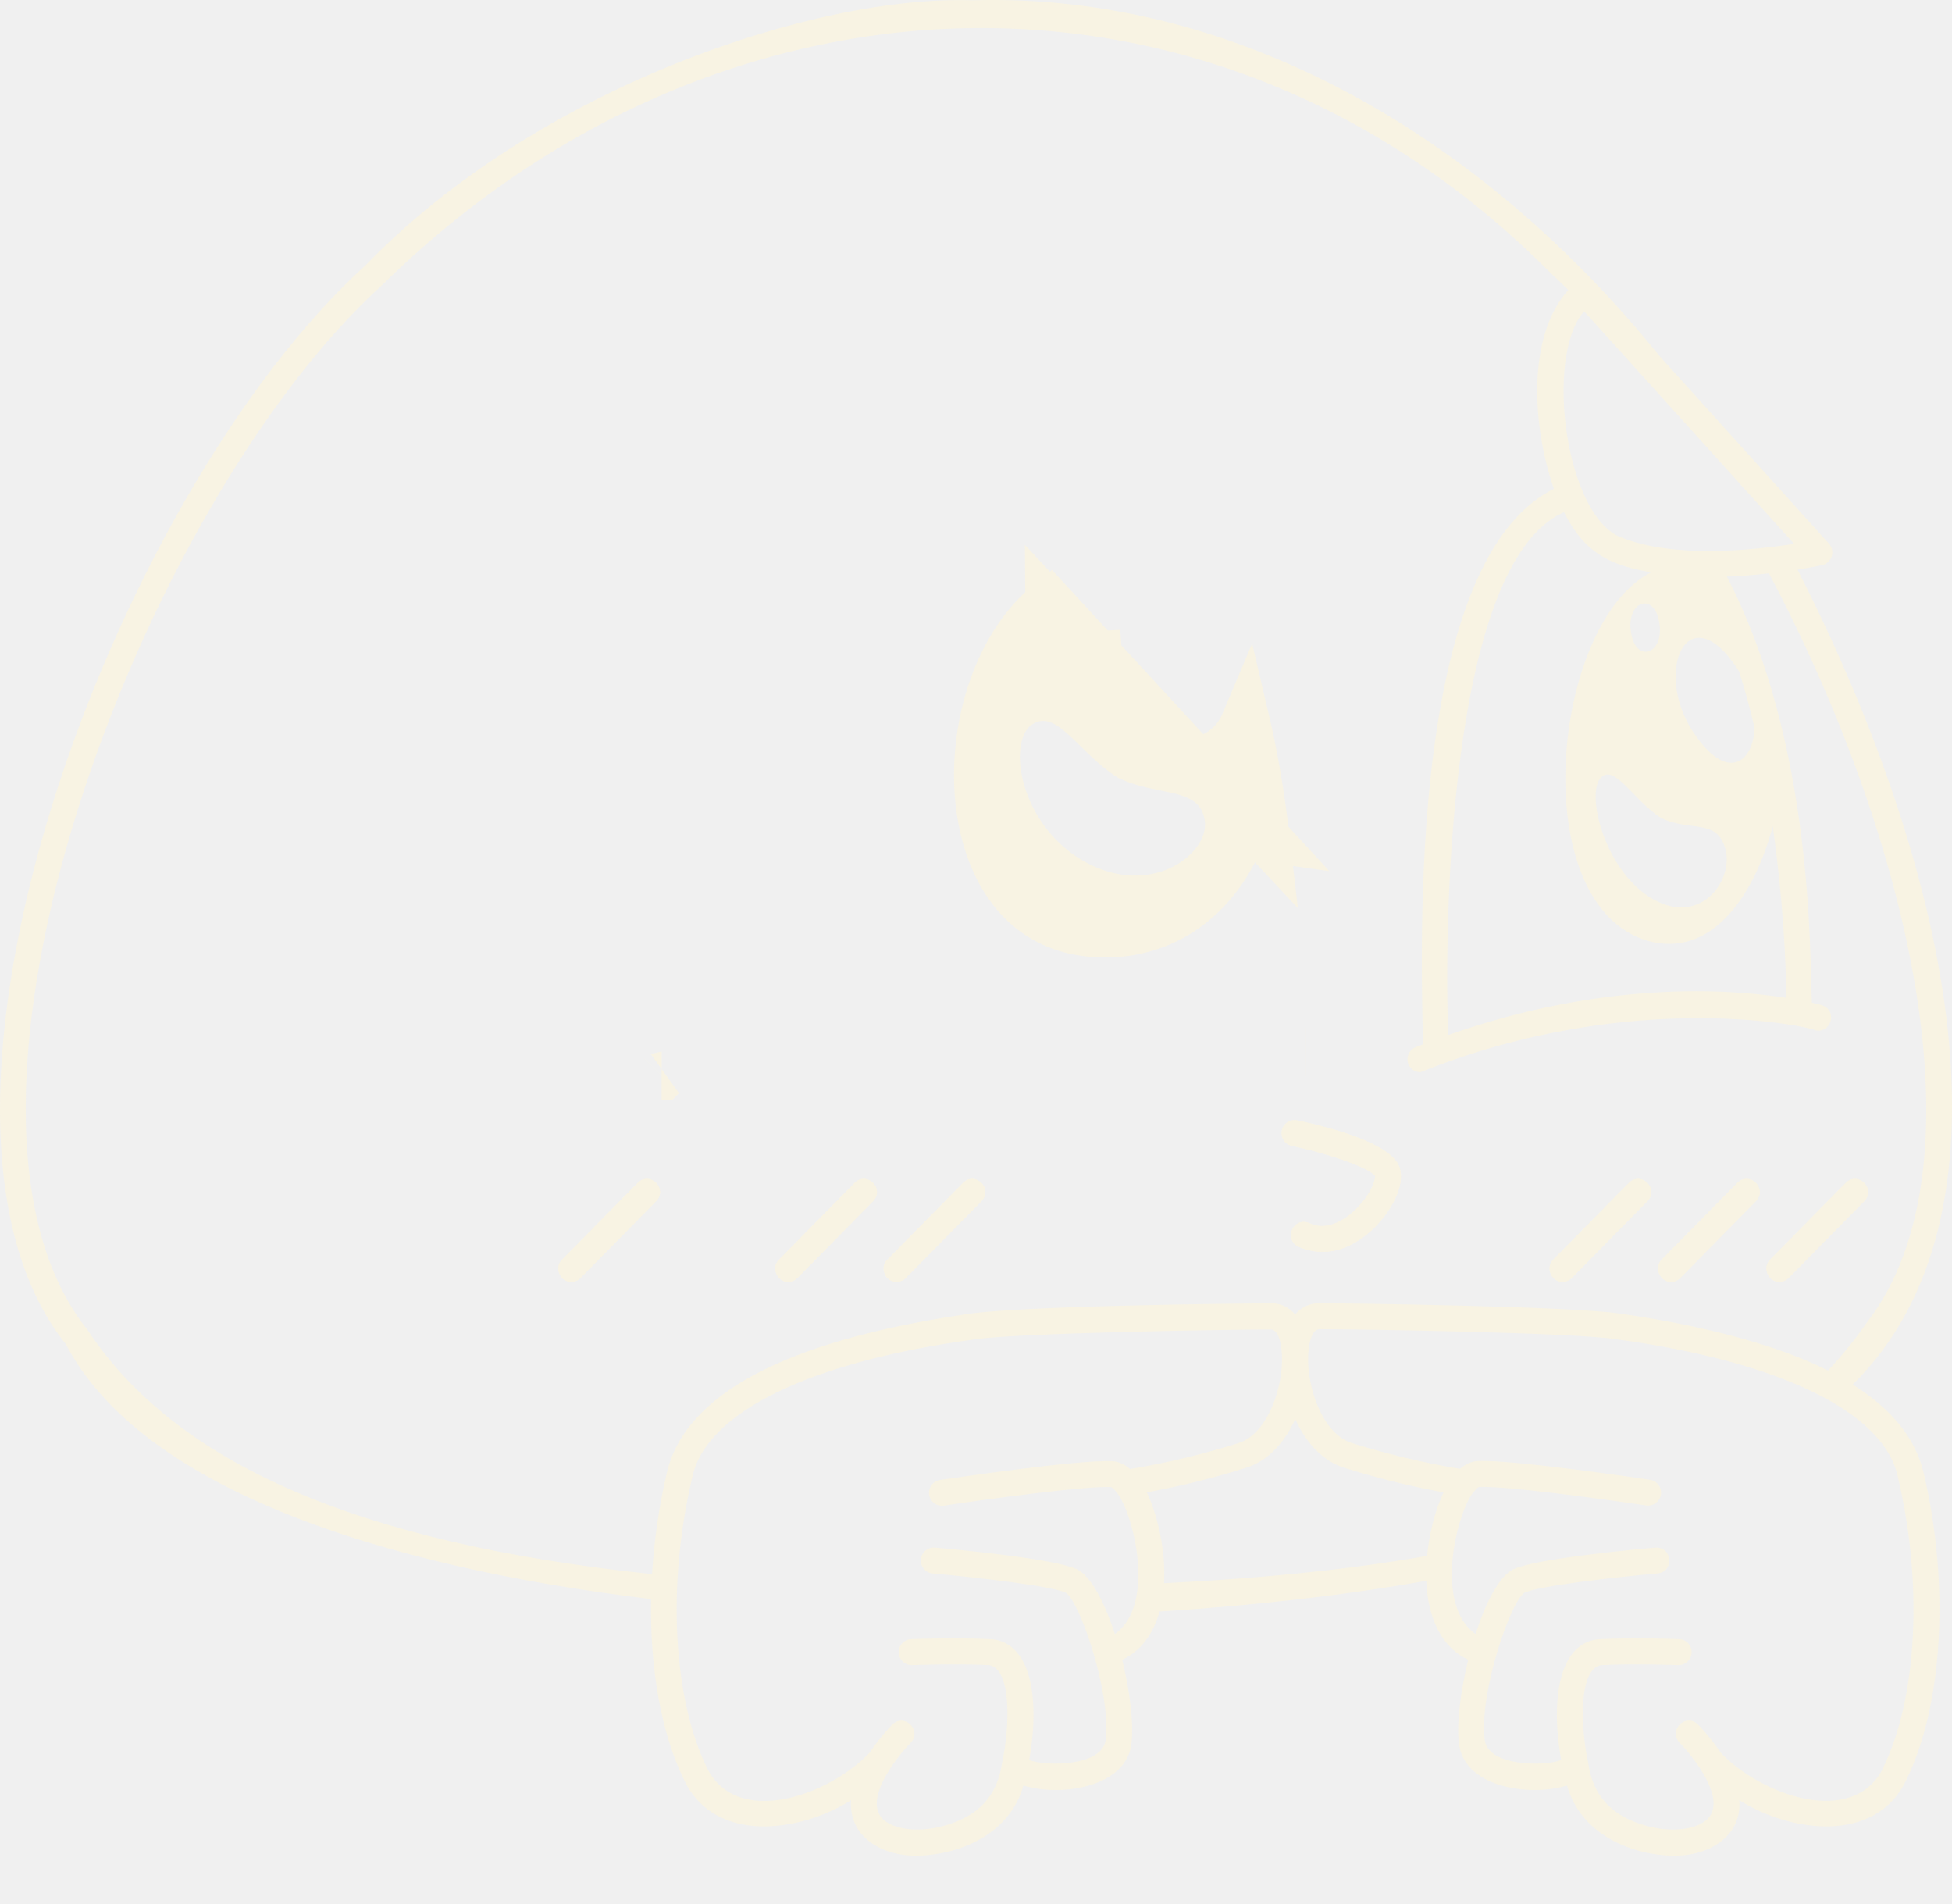
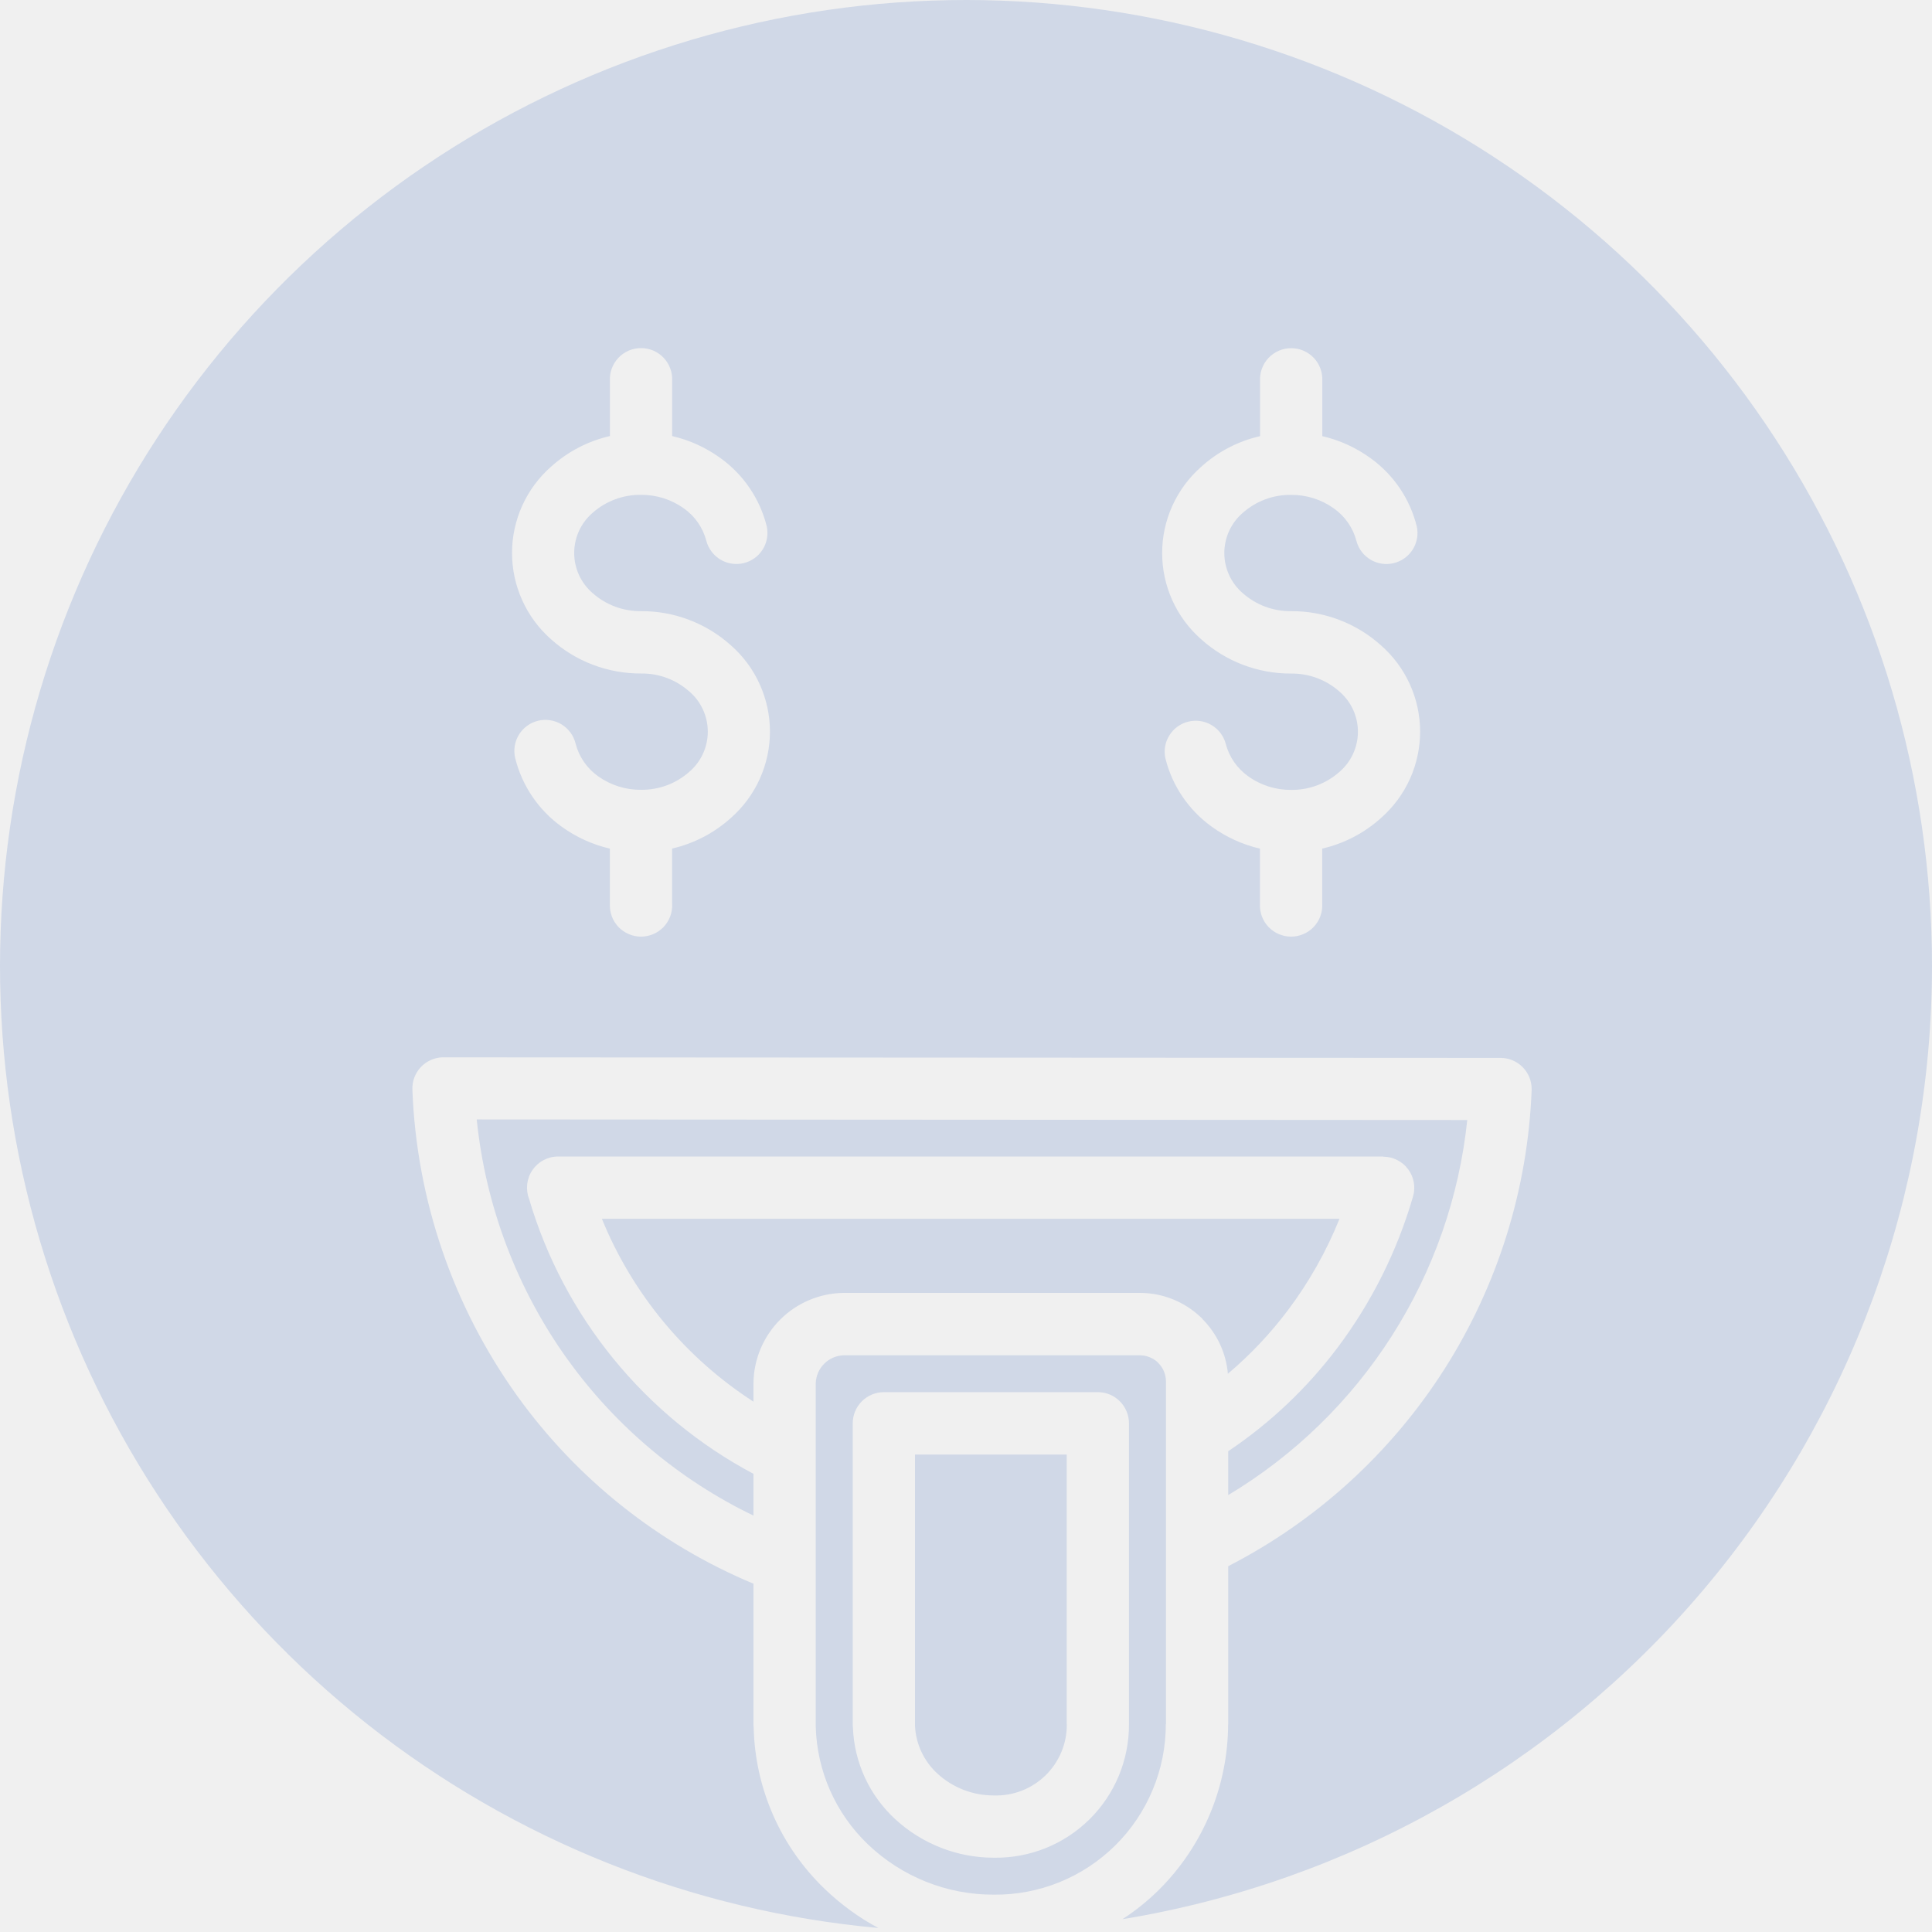
- <svg xmlns="http://www.w3.org/2000/svg" width="40" height="39" viewBox="0 0 40 39" fill="none">
-   <path d="M25.925 17.157C25.842 16.44 25.727 15.709 25.57 14.997C25.555 14.929 25.54 14.861 25.524 14.793C25.463 14.938 25.381 15.07 25.279 15.186C25.004 15.499 24.591 15.669 24.135 15.574C23.702 15.483 23.312 15.173 22.985 14.71C22.684 14.298 22.522 13.851 22.492 13.43C22.256 13.443 22.004 13.369 21.808 13.184C21.605 12.992 21.507 12.724 21.506 12.434L25.925 17.157ZM25.925 17.157L25.434 17.088C25.007 18.14 24.211 18.923 23.053 19.09C21.873 19.228 21.108 18.784 20.64 18.088C20.151 17.36 19.959 16.305 20.088 15.234C20.216 14.164 20.655 13.158 21.324 12.521C21.383 12.465 21.444 12.412 21.507 12.361L25.925 17.157ZM13.557 22.043C13.557 22.043 13.558 22.043 13.56 22.042L13.559 22.043C13.558 22.043 13.557 22.043 13.557 22.043ZM26.766 21.553L26.764 21.553L26.766 21.553ZM23.163 15.501C23.004 15.403 22.853 15.276 22.698 15.129C22.645 15.08 22.581 15.017 22.515 14.952C22.416 14.855 22.312 14.753 22.23 14.679C22.082 14.546 21.877 14.378 21.629 14.306C21.327 14.218 21.026 14.287 20.773 14.502L20.759 14.514L20.747 14.526C20.508 14.761 20.421 15.091 20.403 15.382C20.385 15.685 20.435 16.02 20.546 16.349C20.767 17.005 21.25 17.703 22.039 18.12C22.818 18.535 23.593 18.51 24.183 18.241C24.735 17.989 25.217 17.464 25.193 16.839L25.192 16.825L25.191 16.811C25.163 16.51 25.044 16.256 24.826 16.069C24.63 15.901 24.394 15.825 24.208 15.777C24.111 15.752 24.01 15.732 23.917 15.713C23.906 15.71 23.896 15.708 23.885 15.706C23.8 15.689 23.72 15.673 23.637 15.654C23.469 15.615 23.311 15.569 23.163 15.501Z" fill="#F8F3E3" stroke="#F8F3E3" />
-   <mask id="path-2-inside-1_702_667" fill="white">
-     <path d="M26.269 23.161C26.239 23.304 26.331 23.446 26.475 23.476C27.279 23.646 28.067 23.931 28.177 24.091C28.19 24.433 27.447 25.364 26.827 25.058C26.503 24.923 26.294 25.391 26.61 25.543C27.13 25.766 27.639 25.621 28.094 25.217C28.473 24.874 28.808 24.302 28.68 23.919C28.517 23.43 27.297 23.106 26.583 22.955C26.439 22.925 26.298 23.017 26.268 23.161L26.269 23.161Z" />
-   </mask>
-   <path d="M26.269 23.161C26.239 23.304 26.331 23.446 26.475 23.476C27.279 23.646 28.067 23.931 28.177 24.091C28.19 24.433 27.447 25.364 26.827 25.058C26.503 24.923 26.294 25.391 26.61 25.543C27.13 25.766 27.639 25.621 28.094 25.217C28.473 24.874 28.808 24.302 28.68 23.919C28.517 23.43 27.297 23.106 26.583 22.955C26.439 22.925 26.298 23.017 26.268 23.161L26.269 23.161Z" fill="#F8F3E3" />
-   <path d="M26.269 23.161L27.248 23.366L27.5 22.167L26.274 22.161L26.269 23.161ZM26.475 23.476L26.682 22.498L26.68 22.497L26.475 23.476ZM28.177 24.091L29.177 24.054L29.166 23.763L29.001 23.523L28.177 24.091ZM26.827 25.058L27.27 24.161L27.241 24.147L27.211 24.134L26.827 25.058ZM26.61 25.543L26.174 26.444L26.195 26.453L26.215 26.462L26.61 25.543ZM28.094 25.217L28.758 25.965L28.766 25.958L28.094 25.217ZM28.68 23.919L29.629 23.603L29.629 23.603L28.68 23.919ZM26.583 22.955L26.789 21.977L26.788 21.977L26.583 22.955ZM26.268 23.161L25.289 22.955L25.037 24.155L26.263 24.161L26.268 23.161ZM25.291 22.955C25.148 23.637 25.583 24.311 26.27 24.455L26.68 22.497C27.08 22.581 27.331 22.971 27.248 23.366L25.291 22.955ZM26.268 24.454C26.629 24.531 26.982 24.632 27.247 24.728C27.38 24.776 27.473 24.816 27.525 24.843C27.551 24.856 27.551 24.858 27.535 24.846C27.534 24.846 27.442 24.786 27.354 24.658L29.001 23.523C28.885 23.356 28.744 23.252 28.676 23.204C28.593 23.146 28.507 23.098 28.431 23.06C28.279 22.983 28.104 22.911 27.926 22.847C27.568 22.717 27.125 22.591 26.682 22.498L26.268 24.454ZM27.178 24.127C27.175 24.057 27.183 24.003 27.189 23.973C27.195 23.941 27.202 23.919 27.205 23.91C27.211 23.893 27.212 23.897 27.199 23.919C27.187 23.939 27.169 23.966 27.144 23.995C27.12 24.025 27.094 24.053 27.067 24.077C27.041 24.101 27.018 24.117 27.003 24.127C26.987 24.137 26.986 24.135 27 24.131C27.014 24.126 27.051 24.117 27.104 24.119C27.13 24.12 27.159 24.124 27.189 24.131C27.218 24.139 27.246 24.149 27.27 24.161L26.384 25.954C27.274 26.394 28.07 25.868 28.412 25.558C28.616 25.372 28.791 25.155 28.919 24.939C29.021 24.767 29.19 24.437 29.177 24.054L27.178 24.127ZM27.211 24.134C25.66 23.49 24.721 25.741 26.174 26.444L27.044 24.643C27.202 24.719 27.353 24.872 27.42 25.087C27.48 25.281 27.453 25.464 27.391 25.602C27.329 25.74 27.211 25.882 27.025 25.966C26.819 26.059 26.605 26.048 26.444 25.981L27.211 24.134ZM26.215 26.462C27.191 26.88 28.102 26.547 28.758 25.965L27.43 24.469C27.293 24.591 27.196 24.631 27.146 24.642C27.11 24.651 27.071 24.653 27.003 24.624L26.215 26.462ZM28.766 25.958C29.04 25.709 29.299 25.381 29.474 25.024C29.633 24.703 29.817 24.166 29.629 23.603L27.732 24.235C27.698 24.135 27.71 24.069 27.71 24.066C27.711 24.062 27.706 24.087 27.68 24.141C27.625 24.252 27.526 24.382 27.422 24.476L28.766 25.958ZM29.629 23.603C29.486 23.173 29.164 22.905 28.948 22.758C28.712 22.596 28.443 22.472 28.2 22.378C27.71 22.188 27.165 22.056 26.789 21.977L26.377 23.934C26.715 24.005 27.137 24.111 27.476 24.242C27.648 24.309 27.76 24.368 27.82 24.409C27.901 24.464 27.793 24.421 27.732 24.235L29.629 23.603ZM26.788 21.977C26.107 21.834 25.433 22.269 25.289 22.955L27.246 23.366C27.162 23.765 26.772 24.017 26.378 23.934L26.788 21.977ZM26.263 24.161L26.265 24.161L26.274 22.161L26.272 22.161L26.263 24.161Z" fill="#F8F3E3" mask="url(#path-2-inside-1_702_667)" />
-   <mask id="path-4-inside-2_702_667" fill="white">
-     <path d="M37.966 28.365C41.449 24.934 40.053 17.988 36.834 11.67C37.123 11.624 37.311 11.585 37.339 11.578C37.431 11.558 37.505 11.489 37.535 11.399C37.564 11.308 37.543 11.209 37.481 11.14L34 7.287C30.354 2.773 25.298 -0.155 19.927 0.006C16.698 -0.102 11.016 1.792 7.496 5.43C2.295 10.145 -2.393 22.849 1.35 27.54C2.886 30.468 7.745 32.089 13.341 32.76C13.316 34.181 13.547 35.508 14.02 36.47C14.648 37.784 16.392 37.545 17.44 36.881C17.384 37.605 18.039 38.029 18.797 38.018C19.669 38.004 20.696 37.573 20.971 36.58C21.771 36.824 23.116 36.603 23.189 35.687C23.231 35.283 23.151 34.636 22.995 34.004C23.369 33.83 23.63 33.489 23.761 33.016C25.725 32.892 27.587 32.677 29.227 32.387C29.259 33.185 29.562 33.761 30.087 34.004C29.931 34.636 29.849 35.283 29.893 35.687C29.966 36.603 31.311 36.824 32.111 36.58C32.388 37.573 33.413 38.004 34.285 38.018C35.041 38.03 35.699 37.605 35.642 36.881C36.691 37.545 38.434 37.784 39.062 36.47C39.817 34.934 39.957 32.465 39.419 30.176C39.254 29.473 38.769 28.869 37.968 28.367L37.966 28.365ZM33.218 11.009C32.085 10.577 31.642 7.315 32.46 6.377L36.765 11.142C35.964 11.268 34.299 11.45 33.22 11.009L33.218 11.009ZM29.677 21.205C29.594 19.216 29.638 11.554 32.049 10.493C32.466 11.324 32.988 11.583 33.837 11.724C31.791 12.757 31.231 18.543 33.773 19.278C35.018 19.621 35.918 18.454 36.327 16.929C36.533 18.38 36.6 19.703 36.604 20.443C35.41 20.257 32.853 20.087 29.676 21.205L29.677 21.205ZM35.955 14.917C35.92 15.623 35.412 15.997 34.772 15.106C33.856 13.879 34.52 12.222 35.509 13.567C35.557 13.629 35.599 13.694 35.638 13.758C35.757 14.132 35.863 14.522 35.955 14.917ZM34.002 12.762C34.108 13.404 33.518 13.604 33.422 12.952C33.318 12.316 33.904 12.112 34.002 12.762ZM34.046 16.762C34.652 17.056 35.217 16.741 35.371 17.453C35.486 18.107 34.809 18.959 33.872 18.421C32.949 17.896 32.535 16.452 32.756 16.001C33.026 15.535 33.454 16.392 34.044 16.762H34.046ZM13.363 32.25C7.338 31.616 3.602 29.984 1.793 27.246C-1.783 22.775 2.845 10.35 7.85 5.822C14.698 -0.908 24.875 -1.354 31.767 5.586C31.89 5.7 32.014 5.818 32.138 5.942C31.275 6.897 31.404 8.759 31.842 10.015C28.678 11.583 29.171 20.344 29.155 21.398C29.105 21.418 29.057 21.436 29.009 21.455C28.873 21.51 28.807 21.664 28.86 21.801C28.901 21.905 29.002 21.967 29.107 21.967C33.491 20.205 37.209 21.062 37.186 21.105C37.523 21.191 37.668 20.701 37.331 20.593C37.314 20.587 37.245 20.568 37.129 20.543C37.08 19.537 37.167 15.255 35.386 11.811C35.694 11.801 35.987 11.776 36.249 11.746C39.105 17.145 40.738 23.894 38.249 27.104C38.008 27.451 37.742 27.776 37.459 28.08C36.456 27.567 34.913 27.155 33.199 26.913C32.261 26.764 27.691 26.7 27.029 26.7C26.834 26.7 26.668 26.782 26.54 26.929C26.412 26.782 26.246 26.7 26.051 26.7C25.28 26.707 20.74 26.75 19.715 26.938C16.078 27.483 14.042 28.571 13.665 30.172C13.504 30.858 13.403 31.559 13.362 32.248L13.363 32.25ZM22.845 33.477C22.636 32.831 22.356 32.284 22.062 32.147C21.593 31.931 19.561 31.741 19.159 31.706C19.014 31.694 18.884 31.802 18.87 31.947C18.858 32.094 18.966 32.222 19.111 32.236C20.007 32.316 21.54 32.491 21.837 32.629C22.112 32.781 22.764 34.643 22.659 35.626C22.617 36.207 21.384 36.186 21.09 36.057C21.233 35.267 21.226 34.39 20.891 33.92C20.742 33.71 20.535 33.593 20.296 33.582C19.564 33.547 18.709 33.58 18.672 33.582C18.525 33.587 18.411 33.711 18.416 33.858C18.422 34.005 18.546 34.119 18.693 34.114C18.702 34.114 19.563 34.08 20.269 34.114C20.733 34.191 20.696 35.375 20.533 36.121C20.42 36.911 19.906 37.291 19.187 37.444C18.691 37.541 18.238 37.455 18.055 37.228C17.853 36.974 18.027 36.56 18.252 36.218C18.395 35.998 18.56 35.809 18.661 35.706C18.902 35.453 18.539 35.09 18.285 35.331C18.262 35.353 18.036 35.584 17.821 35.908C16.998 36.774 15.125 37.455 14.495 36.236C13.791 34.804 13.667 32.473 14.179 30.298C14.441 28.918 16.654 27.89 19.961 27.442C20.826 27.306 25.24 27.237 26.048 27.237C26.245 27.258 26.268 27.687 26.271 27.816V27.897C26.255 28.544 25.938 29.389 25.377 29.566C24.356 29.889 23.478 30.044 23.157 30.096C23.049 30.002 22.928 29.943 22.794 29.936C22.082 29.899 19.378 30.305 19.263 30.321C19.118 30.342 19.019 30.478 19.04 30.624C19.061 30.769 19.198 30.868 19.343 30.847C20.296 30.703 22.239 30.441 22.764 30.466C22.785 30.471 22.81 30.489 22.836 30.517C22.849 30.539 22.866 30.556 22.884 30.574C23.233 31.017 23.694 32.882 22.843 33.481L22.845 33.477ZM23.841 31.883C23.805 31.494 23.694 30.978 23.5 30.574C23.936 30.496 24.684 30.34 25.541 30.069C26 29.924 26.333 29.534 26.542 29.074C26.774 29.587 27.127 29.938 27.541 30.069C28.398 30.34 29.146 30.496 29.582 30.574C29.39 30.974 29.279 31.486 29.244 31.876C27.515 32.181 25.69 32.344 23.853 32.436C23.862 32.262 23.86 32.078 23.842 31.881L23.841 31.883ZM38.584 36.234C37.956 37.453 36.08 36.771 35.258 35.906C35.043 35.582 34.817 35.352 34.794 35.329C34.54 35.088 34.177 35.451 34.418 35.704C34.521 35.807 34.685 35.998 34.829 36.218C35.054 36.562 35.228 36.974 35.024 37.228C34.841 37.455 34.388 37.541 33.892 37.444C33.173 37.291 32.657 36.911 32.546 36.121V36.119C32.383 35.375 32.347 34.19 32.811 34.114C33.518 34.08 34.379 34.114 34.388 34.114C34.535 34.119 34.659 34.005 34.664 33.858C34.67 33.711 34.556 33.587 34.409 33.582C34.374 33.58 33.516 33.547 32.785 33.582C32.546 33.593 32.338 33.711 32.19 33.92C31.857 34.39 31.848 35.267 31.991 36.057C31.697 36.186 30.466 36.207 30.422 35.626C30.315 34.641 30.969 32.78 31.242 32.629C31.541 32.491 33.074 32.314 33.968 32.236C34.315 32.197 34.271 31.685 33.922 31.706C33.52 31.741 31.49 31.929 31.019 32.147C30.725 32.282 30.445 32.831 30.236 33.477C29.387 32.881 29.842 31.029 30.186 30.578C30.209 30.558 30.23 30.535 30.245 30.509C30.268 30.486 30.289 30.47 30.308 30.464C30.838 30.438 32.779 30.702 33.733 30.843C33.876 30.865 34.012 30.765 34.035 30.62C34.057 30.475 33.958 30.34 33.812 30.317C33.697 30.3 30.996 29.898 30.282 29.933C30.147 29.94 30.027 29.998 29.919 30.092C29.598 30.041 28.719 29.885 27.699 29.563C27.141 29.387 26.824 28.549 26.806 27.905V27.784C26.811 27.655 26.84 27.255 27.029 27.231C27.837 27.231 32.252 27.3 33.116 27.437C36.425 27.885 38.636 28.914 38.898 30.293C39.41 32.468 39.286 34.799 38.583 36.23L38.584 36.234Z" />
-   </mask>
-   <path d="M37.966 28.365C41.449 24.934 40.053 17.988 36.834 11.67C37.123 11.624 37.311 11.585 37.339 11.578C37.431 11.558 37.505 11.489 37.535 11.399C37.564 11.308 37.543 11.209 37.481 11.14L34 7.287C30.354 2.773 25.298 -0.155 19.927 0.006C16.698 -0.102 11.016 1.792 7.496 5.43C2.295 10.145 -2.393 22.849 1.35 27.54C2.886 30.468 7.745 32.089 13.341 32.76C13.316 34.181 13.547 35.508 14.02 36.47C14.648 37.784 16.392 37.545 17.44 36.881C17.384 37.605 18.039 38.029 18.797 38.018C19.669 38.004 20.696 37.573 20.971 36.58C21.771 36.824 23.116 36.603 23.189 35.687C23.231 35.283 23.151 34.636 22.995 34.004C23.369 33.83 23.63 33.489 23.761 33.016C25.725 32.892 27.587 32.677 29.227 32.387C29.259 33.185 29.562 33.761 30.087 34.004C29.931 34.636 29.849 35.283 29.893 35.687C29.966 36.603 31.311 36.824 32.111 36.58C32.388 37.573 33.413 38.004 34.285 38.018C35.041 38.03 35.699 37.605 35.642 36.881C36.691 37.545 38.434 37.784 39.062 36.47C39.817 34.934 39.957 32.465 39.419 30.176C39.254 29.473 38.769 28.869 37.968 28.367L37.966 28.365ZM33.218 11.009C32.085 10.577 31.642 7.315 32.46 6.377L36.765 11.142C35.964 11.268 34.299 11.45 33.22 11.009L33.218 11.009ZM29.677 21.205C29.594 19.216 29.638 11.554 32.049 10.493C32.466 11.324 32.988 11.583 33.837 11.724C31.791 12.757 31.231 18.543 33.773 19.278C35.018 19.621 35.918 18.454 36.327 16.929C36.533 18.38 36.6 19.703 36.604 20.443C35.41 20.257 32.853 20.087 29.676 21.205L29.677 21.205ZM35.955 14.917C35.92 15.623 35.412 15.997 34.772 15.106C33.856 13.879 34.52 12.222 35.509 13.567C35.557 13.629 35.599 13.694 35.638 13.758C35.757 14.132 35.863 14.522 35.955 14.917ZM34.002 12.762C34.108 13.404 33.518 13.604 33.422 12.952C33.318 12.316 33.904 12.112 34.002 12.762ZM34.046 16.762C34.652 17.056 35.217 16.741 35.371 17.453C35.486 18.107 34.809 18.959 33.872 18.421C32.949 17.896 32.535 16.452 32.756 16.001C33.026 15.535 33.454 16.392 34.044 16.762H34.046ZM13.363 32.25C7.338 31.616 3.602 29.984 1.793 27.246C-1.783 22.775 2.845 10.35 7.85 5.822C14.698 -0.908 24.875 -1.354 31.767 5.586C31.89 5.7 32.014 5.818 32.138 5.942C31.275 6.897 31.404 8.759 31.842 10.015C28.678 11.583 29.171 20.344 29.155 21.398C29.105 21.418 29.057 21.436 29.009 21.455C28.873 21.51 28.807 21.664 28.86 21.801C28.901 21.905 29.002 21.967 29.107 21.967C33.491 20.205 37.209 21.062 37.186 21.105C37.523 21.191 37.668 20.701 37.331 20.593C37.314 20.587 37.245 20.568 37.129 20.543C37.08 19.537 37.167 15.255 35.386 11.811C35.694 11.801 35.987 11.776 36.249 11.746C39.105 17.145 40.738 23.894 38.249 27.104C38.008 27.451 37.742 27.776 37.459 28.08C36.456 27.567 34.913 27.155 33.199 26.913C32.261 26.764 27.691 26.7 27.029 26.7C26.834 26.7 26.668 26.782 26.54 26.929C26.412 26.782 26.246 26.7 26.051 26.7C25.28 26.707 20.74 26.75 19.715 26.938C16.078 27.483 14.042 28.571 13.665 30.172C13.504 30.858 13.403 31.559 13.362 32.248L13.363 32.25ZM22.845 33.477C22.636 32.831 22.356 32.284 22.062 32.147C21.593 31.931 19.561 31.741 19.159 31.706C19.014 31.694 18.884 31.802 18.87 31.947C18.858 32.094 18.966 32.222 19.111 32.236C20.007 32.316 21.54 32.491 21.837 32.629C22.112 32.781 22.764 34.643 22.659 35.626C22.617 36.207 21.384 36.186 21.09 36.057C21.233 35.267 21.226 34.39 20.891 33.92C20.742 33.71 20.535 33.593 20.296 33.582C19.564 33.547 18.709 33.58 18.672 33.582C18.525 33.587 18.411 33.711 18.416 33.858C18.422 34.005 18.546 34.119 18.693 34.114C18.702 34.114 19.563 34.08 20.269 34.114C20.733 34.191 20.696 35.375 20.533 36.121C20.42 36.911 19.906 37.291 19.187 37.444C18.691 37.541 18.238 37.455 18.055 37.228C17.853 36.974 18.027 36.56 18.252 36.218C18.395 35.998 18.56 35.809 18.661 35.706C18.902 35.453 18.539 35.09 18.285 35.331C18.262 35.353 18.036 35.584 17.821 35.908C16.998 36.774 15.125 37.455 14.495 36.236C13.791 34.804 13.667 32.473 14.179 30.298C14.441 28.918 16.654 27.89 19.961 27.442C20.826 27.306 25.24 27.237 26.048 27.237C26.245 27.258 26.268 27.687 26.271 27.816V27.897C26.255 28.544 25.938 29.389 25.377 29.566C24.356 29.889 23.478 30.044 23.157 30.096C23.049 30.002 22.928 29.943 22.794 29.936C22.082 29.899 19.378 30.305 19.263 30.321C19.118 30.342 19.019 30.478 19.04 30.624C19.061 30.769 19.198 30.868 19.343 30.847C20.296 30.703 22.239 30.441 22.764 30.466C22.785 30.471 22.81 30.489 22.836 30.517C22.849 30.539 22.866 30.556 22.884 30.574C23.233 31.017 23.694 32.882 22.843 33.481L22.845 33.477ZM23.841 31.883C23.805 31.494 23.694 30.978 23.5 30.574C23.936 30.496 24.684 30.34 25.541 30.069C26 29.924 26.333 29.534 26.542 29.074C26.774 29.587 27.127 29.938 27.541 30.069C28.398 30.34 29.146 30.496 29.582 30.574C29.39 30.974 29.279 31.486 29.244 31.876C27.515 32.181 25.69 32.344 23.853 32.436C23.862 32.262 23.86 32.078 23.842 31.881L23.841 31.883ZM38.584 36.234C37.956 37.453 36.08 36.771 35.258 35.906C35.043 35.582 34.817 35.352 34.794 35.329C34.54 35.088 34.177 35.451 34.418 35.704C34.521 35.807 34.685 35.998 34.829 36.218C35.054 36.562 35.228 36.974 35.024 37.228C34.841 37.455 34.388 37.541 33.892 37.444C33.173 37.291 32.657 36.911 32.546 36.121V36.119C32.383 35.375 32.347 34.19 32.811 34.114C33.518 34.08 34.379 34.114 34.388 34.114C34.535 34.119 34.659 34.005 34.664 33.858C34.67 33.711 34.556 33.587 34.409 33.582C34.374 33.58 33.516 33.547 32.785 33.582C32.546 33.593 32.338 33.711 32.19 33.92C31.857 34.39 31.848 35.267 31.991 36.057C31.697 36.186 30.466 36.207 30.422 35.626C30.315 34.641 30.969 32.78 31.242 32.629C31.541 32.491 33.074 32.314 33.968 32.236C34.315 32.197 34.271 31.685 33.922 31.706C33.52 31.741 31.49 31.929 31.019 32.147C30.725 32.282 30.445 32.831 30.236 33.477C29.387 32.881 29.842 31.029 30.186 30.578C30.209 30.558 30.23 30.535 30.245 30.509C30.268 30.486 30.289 30.47 30.308 30.464C30.838 30.438 32.779 30.702 33.733 30.843C33.876 30.865 34.012 30.765 34.035 30.62C34.057 30.475 33.958 30.34 33.812 30.317C33.697 30.3 30.996 29.898 30.282 29.933C30.147 29.94 30.027 29.998 29.919 30.092C29.598 30.041 28.719 29.885 27.699 29.563C27.141 29.387 26.824 28.549 26.806 27.905V27.784C26.811 27.655 26.84 27.255 27.029 27.231C27.837 27.231 32.252 27.3 33.116 27.437C36.425 27.885 38.636 28.914 38.898 30.293C39.41 32.468 39.286 34.799 38.583 36.23L38.584 36.234Z" fill="#F8F3E3" stroke="#F8F3E3" stroke-width="2" mask="url(#path-4-inside-2_702_667)" />
-   <mask id="path-5-inside-3_702_667" fill="white">
-     <path d="M19.735 24.234L18.183 25.809C18.016 25.966 18.146 26.269 18.372 26.26C18.442 26.26 18.509 26.234 18.562 26.181L20.114 24.606C20.353 24.351 19.988 23.989 19.735 24.232V24.234Z" />
-   </mask>
-   <path d="M19.735 24.234L18.183 25.809C18.016 25.966 18.146 26.269 18.372 26.26C18.442 26.26 18.509 26.234 18.562 26.181L20.114 24.606C20.353 24.351 19.988 23.989 19.735 24.232V24.234Z" fill="#F8F3E3" />
-   <path d="M19.735 24.234L20.447 24.936L20.735 24.644V24.234H19.735ZM18.183 25.809L18.87 26.535L18.883 26.523L18.895 26.511L18.183 25.809ZM18.372 26.26V25.26H18.353L18.334 25.261L18.372 26.26ZM18.562 26.181L19.269 26.888L19.274 26.883L18.562 26.181ZM20.114 24.606L20.826 25.308L20.835 25.299L20.843 25.29L20.114 24.606ZM19.735 24.232L19.043 23.51L18.735 23.805V24.232H19.735ZM19.022 23.532L17.471 25.107L18.895 26.511L20.447 24.936L19.022 23.532ZM17.495 25.082C17.048 25.506 17.042 26.091 17.209 26.486C17.375 26.879 17.797 27.284 18.412 27.26L18.334 25.261C18.721 25.246 18.965 25.504 19.051 25.708C19.138 25.914 19.151 26.269 18.87 26.535L17.495 25.082ZM18.372 27.26C18.706 27.26 19.028 27.129 19.269 26.888L17.855 25.474C17.99 25.339 18.177 25.26 18.372 25.26V27.26ZM19.274 26.883L20.826 25.308L19.401 23.904L17.85 25.479L19.274 26.883ZM20.843 25.29C21.989 24.067 20.213 22.389 19.043 23.51L20.427 24.954C20.3 25.075 20.103 25.163 19.878 25.151C19.674 25.139 19.513 25.049 19.406 24.944C19.299 24.838 19.207 24.678 19.193 24.474C19.178 24.249 19.264 24.051 19.384 23.922L20.843 25.29ZM18.735 24.232V24.234H20.735V24.232H18.735Z" fill="#F8F3E3" mask="url(#path-5-inside-3_702_667)" />
-   <mask id="path-7-inside-4_702_667" fill="white">
-     <path d="M17.514 24.234L15.962 25.809C15.796 25.966 15.925 26.269 16.152 26.26C16.221 26.26 16.288 26.234 16.341 26.181L17.893 24.606C18.132 24.351 17.767 23.989 17.514 24.232V24.234Z" />
-   </mask>
-   <path d="M17.514 24.234L15.962 25.809C15.796 25.966 15.925 26.269 16.152 26.26C16.221 26.26 16.288 26.234 16.341 26.181L17.893 24.606C18.132 24.351 17.767 23.989 17.514 24.232V24.234Z" fill="#F8F3E3" />
-   <path d="M17.514 24.234L18.226 24.936L18.514 24.644V24.234H17.514ZM15.962 25.809L16.65 26.535L16.662 26.523L16.674 26.511L15.962 25.809ZM16.152 26.26V25.26H16.132L16.113 25.261L16.152 26.26ZM16.341 26.181L17.048 26.888L17.054 26.883L16.341 26.181ZM17.893 24.606L18.605 25.308L18.614 25.299L18.623 25.29L17.893 24.606ZM17.514 24.232L16.822 23.51L16.514 23.805V24.232H17.514ZM16.802 23.532L15.25 25.107L16.674 26.511L18.226 24.936L16.802 23.532ZM15.275 25.082C14.828 25.506 14.822 26.091 14.988 26.486C15.154 26.879 15.576 27.284 16.191 27.26L16.113 25.261C16.5 25.246 16.744 25.504 16.831 25.708C16.918 25.914 16.93 26.269 16.65 26.535L15.275 25.082ZM16.152 27.26C16.486 27.26 16.807 27.129 17.048 26.888L15.634 25.474C15.769 25.339 15.956 25.26 16.152 25.26V27.26ZM17.054 26.883L18.605 25.308L17.181 23.904L15.629 25.479L17.054 26.883ZM18.623 25.29C19.769 24.067 17.993 22.389 16.822 23.51L18.206 24.954C18.079 25.075 17.882 25.163 17.657 25.151C17.453 25.139 17.292 25.049 17.185 24.944C17.079 24.838 16.987 24.678 16.973 24.474C16.957 24.249 17.043 24.051 17.164 23.922L18.623 25.29ZM16.514 24.232V24.234H18.514V24.232H16.514Z" fill="#F8F3E3" mask="url(#path-7-inside-4_702_667)" />
-   <path d="M15.314 24.256L15.314 24.256C15.314 24.256 15.314 24.256 15.314 24.256Z" fill="#F8F3E3" stroke="#F8F3E3" />
-   <mask id="path-10-inside-5_702_667" fill="white">
-     <path d="M13.069 24.234L11.517 25.809C11.35 25.966 11.48 26.269 11.706 26.26C11.775 26.26 11.843 26.234 11.896 26.181L13.448 24.606C13.687 24.351 13.322 23.989 13.069 24.232V24.234Z" />
-   </mask>
-   <path d="M13.069 24.234L11.517 25.809C11.35 25.966 11.48 26.269 11.706 26.26C11.775 26.26 11.843 26.234 11.896 26.181L13.448 24.606C13.687 24.351 13.322 23.989 13.069 24.232V24.234Z" fill="#F8F3E3" />
-   <path d="M13.069 24.234L13.781 24.936L14.069 24.644V24.234H13.069ZM11.517 25.809L12.204 26.535L12.217 26.523L12.229 26.511L11.517 25.809ZM11.706 26.26V25.26H11.687L11.668 25.261L11.706 26.26ZM11.896 26.181L12.603 26.888L12.608 26.883L11.896 26.181ZM13.448 24.606L14.16 25.308L14.169 25.299L14.177 25.29L13.448 24.606ZM13.069 24.232L12.377 23.51L12.069 23.805V24.232H13.069ZM12.356 23.532L10.805 25.107L12.229 26.511L13.781 24.936L12.356 23.532ZM10.829 25.082C10.382 25.506 10.376 26.091 10.543 26.486C10.709 26.879 11.131 27.284 11.745 27.26L11.668 25.261C12.055 25.246 12.299 25.504 12.385 25.708C12.472 25.914 12.485 26.269 12.204 26.535L10.829 25.082ZM11.706 27.26C12.04 27.26 12.362 27.129 12.603 26.888L11.189 25.474C11.324 25.339 11.511 25.26 11.706 25.26V27.26ZM12.608 26.883L14.16 25.308L12.736 23.904L11.184 25.479L12.608 26.883ZM14.177 25.29C15.323 24.068 13.547 22.389 12.377 23.51L13.761 24.954C13.634 25.075 13.437 25.163 13.212 25.151C13.008 25.139 12.847 25.049 12.74 24.944C12.633 24.838 12.541 24.678 12.527 24.474C12.512 24.249 12.598 24.051 12.718 23.922L14.177 25.29ZM12.069 24.232V24.234H14.069V24.232H12.069Z" fill="#F8F3E3" mask="url(#path-10-inside-5_702_667)" />
-   <mask id="path-12-inside-6_702_667" fill="white">
-     <path d="M32.019 26.261C32.088 26.261 32.155 26.234 32.209 26.181L33.76 24.606C33.999 24.351 33.635 23.99 33.381 24.232L31.829 25.807C31.663 25.965 31.792 26.268 32.019 26.259V26.261Z" />
-   </mask>
-   <path d="M32.019 26.261C32.088 26.261 32.155 26.234 32.209 26.181L33.76 24.606C33.999 24.351 33.635 23.99 33.381 24.232L31.829 25.807C31.663 25.965 31.792 26.268 32.019 26.259V26.261Z" fill="#F8F3E3" />
-   <path d="M32.019 26.261H31.019V27.261H32.019V26.261ZM32.209 26.181L32.916 26.888L32.921 26.883L32.209 26.181ZM33.76 24.606L34.473 25.308L34.481 25.299L34.49 25.29L33.76 24.606ZM33.381 24.232L32.689 23.51L32.679 23.52L32.669 23.53L33.381 24.232ZM31.829 25.807L32.517 26.533L32.529 26.521L32.542 26.509L31.829 25.807ZM32.019 26.259H33.019V25.219L31.98 25.26L32.019 26.259ZM32.019 27.261C32.353 27.261 32.675 27.129 32.916 26.888L31.501 25.474C31.636 25.339 31.823 25.261 32.019 25.261V27.261ZM32.921 26.883L34.473 25.308L33.048 23.904L31.496 25.479L32.921 26.883ZM34.49 25.29C35.636 24.068 33.86 22.389 32.689 23.51L34.073 24.954C33.947 25.076 33.75 25.164 33.525 25.151C33.321 25.139 33.159 25.049 33.053 24.944C32.946 24.838 32.854 24.678 32.84 24.475C32.824 24.25 32.91 24.051 33.031 23.922L34.49 25.29ZM32.669 23.53L31.117 25.105L32.542 26.509L34.093 24.934L32.669 23.53ZM31.142 25.081C30.695 25.504 30.689 26.09 30.856 26.485C31.021 26.877 31.443 27.282 32.058 27.258L31.98 25.26C32.368 25.244 32.612 25.502 32.698 25.706C32.785 25.912 32.798 26.268 32.517 26.533L31.142 25.081ZM31.019 26.259V26.261H33.019V26.259H31.019Z" fill="#F8F3E3" mask="url(#path-12-inside-6_702_667)" />
-   <mask id="path-14-inside-7_702_667" fill="white">
-     <path d="M34.242 26.261C34.311 26.261 34.378 26.234 34.431 26.181L35.983 24.606C36.222 24.351 35.857 23.99 35.604 24.232L34.052 25.807C33.886 25.965 34.015 26.268 34.242 26.259V26.261Z" />
-   </mask>
-   <path d="M34.242 26.261C34.311 26.261 34.378 26.234 34.431 26.181L35.983 24.606C36.222 24.351 35.857 23.99 35.604 24.232L34.052 25.807C33.886 25.965 34.015 26.268 34.242 26.259V26.261Z" fill="#F8F3E3" />
-   <path d="M34.242 26.261H33.242V27.261H34.242V26.261ZM34.431 26.181L35.138 26.888L35.143 26.883L34.431 26.181ZM35.983 24.606L36.695 25.308L36.704 25.299L36.712 25.29L35.983 24.606ZM35.604 24.232L34.912 23.51L34.902 23.52L34.892 23.53L35.604 24.232ZM34.052 25.807L34.74 26.533L34.752 26.521L34.764 26.509L34.052 25.807ZM34.242 26.259H35.242V25.219L34.203 25.26L34.242 26.259ZM34.242 27.261C34.575 27.261 34.897 27.129 35.138 26.888L33.724 25.474C33.859 25.339 34.046 25.261 34.242 25.261V27.261ZM35.143 26.883L36.695 25.308L35.271 23.904L33.719 25.479L35.143 26.883ZM36.712 25.29C37.858 24.068 36.083 22.389 34.912 23.51L36.296 24.954C36.169 25.076 35.972 25.164 35.747 25.151C35.543 25.139 35.382 25.049 35.275 24.944C35.168 24.838 35.077 24.678 35.063 24.475C35.047 24.25 35.133 24.051 35.253 23.922L36.712 25.29ZM34.892 23.53L33.34 25.105L34.764 26.509L36.316 24.934L34.892 23.53ZM33.364 25.081C32.917 25.504 32.911 26.09 33.078 26.485C33.244 26.877 33.666 27.282 34.281 27.258L34.203 25.26C34.59 25.244 34.834 25.502 34.92 25.706C35.008 25.912 35.02 26.268 34.74 26.533L33.364 25.081ZM33.242 26.259V26.261H35.242V26.259H33.242Z" fill="#F8F3E3" mask="url(#path-14-inside-7_702_667)" />
-   <mask id="path-16-inside-8_702_667" fill="white">
-     <path d="M36.462 26.261C36.531 26.261 36.599 26.234 36.652 26.181L38.204 24.606C38.443 24.351 38.078 23.99 37.825 24.232L36.273 25.807C36.106 25.965 36.236 26.268 36.462 26.259V26.261Z" />
-   </mask>
-   <path d="M36.462 26.261C36.531 26.261 36.599 26.234 36.652 26.181L38.204 24.606C38.443 24.351 38.078 23.99 37.825 24.232L36.273 25.807C36.106 25.965 36.236 26.268 36.462 26.259V26.261Z" fill="#F8F3E3" />
-   <path d="M36.462 26.261H35.462V27.261H36.462V26.261ZM36.652 26.181L37.359 26.888L37.364 26.883L36.652 26.181ZM38.204 24.606L38.916 25.308L38.925 25.299L38.933 25.29L38.204 24.606ZM37.825 24.232L37.133 23.51L37.122 23.52L37.112 23.53L37.825 24.232ZM36.273 25.807L36.96 26.533L36.973 26.521L36.985 26.509L36.273 25.807ZM36.462 26.259H37.462V25.219L36.423 25.26L36.462 26.259ZM36.462 27.261C36.796 27.261 37.118 27.129 37.359 26.888L35.945 25.474C36.08 25.339 36.267 25.261 36.462 25.261V27.261ZM37.364 26.883L38.916 25.308L37.491 23.904L35.94 25.479L37.364 26.883ZM38.933 25.29C40.079 24.068 38.303 22.389 37.133 23.51L38.516 24.954C38.39 25.076 38.193 25.164 37.968 25.151C37.764 25.139 37.603 25.049 37.496 24.944C37.389 24.838 37.297 24.678 37.283 24.475C37.268 24.25 37.353 24.051 37.474 23.922L38.933 25.29ZM37.112 23.53L35.56 25.105L36.985 26.509L38.537 24.934L37.112 23.53ZM35.585 25.081C35.138 25.504 35.132 26.09 35.299 26.485C35.465 26.877 35.887 27.282 36.501 27.258L36.423 25.26C36.811 25.244 37.055 25.502 37.141 25.706C37.228 25.912 37.241 26.268 36.96 26.533L35.585 25.081ZM35.462 26.259V26.261H37.462V26.259H35.462Z" fill="#F8F3E3" mask="url(#path-16-inside-8_702_667)" />
+ <svg xmlns="http://www.w3.org/2000/svg" width="40" height="40" viewBox="0 0 40 40" fill="none">
+   <path fill-rule="evenodd" clip-rule="evenodd" d="M24.892 27.306C25.197 27.611 25.385 28.013 25.422 28.442C25.885 28.051 26.303 27.608 26.667 27.124C27.103 26.543 27.461 25.908 27.733 25.234H12.461C13.095 26.788 14.19 28.11 15.6 29.02V28.635C15.605 28.142 15.804 27.67 16.153 27.321C16.502 26.972 16.973 26.774 17.467 26.768H23.6C24.066 26.768 24.514 26.946 24.853 27.265L24.897 27.305L24.892 27.306ZM24.137 35.698C24.137 36.165 24.045 36.627 23.865 37.057C23.686 37.487 23.423 37.878 23.092 38.206C22.76 38.534 22.367 38.794 21.935 38.969C21.503 39.144 21.04 39.232 20.574 39.227C19.603 39.23 18.669 38.855 17.968 38.184C17.3 37.545 16.912 36.667 16.889 35.743V35.699V28.635C16.895 28.484 16.957 28.341 17.064 28.235C17.17 28.128 17.313 28.066 17.464 28.06H23.597C23.73 28.06 23.859 28.108 23.96 28.196L23.981 28.219C24.031 28.269 24.072 28.329 24.099 28.395C24.126 28.461 24.14 28.532 24.14 28.603V35.698H24.137ZM23.374 29.468V35.698V35.706C23.375 36.071 23.302 36.433 23.162 36.77C23.021 37.107 22.815 37.413 22.555 37.669C22.295 37.925 21.986 38.128 21.647 38.264C21.308 38.4 20.946 38.467 20.58 38.462C19.823 38.463 19.093 38.178 18.536 37.665C18.272 37.423 18.059 37.131 17.908 36.806C17.758 36.481 17.673 36.13 17.659 35.772C17.656 35.747 17.655 35.722 17.655 35.697V29.468C17.655 29.297 17.723 29.133 17.844 29.012C17.965 28.891 18.129 28.823 18.3 28.823H22.731C22.902 28.823 23.066 28.892 23.186 29.013C23.306 29.134 23.374 29.297 23.374 29.468ZM22.085 35.697V30.115H18.944V35.698V35.736C18.963 36.114 19.132 36.469 19.412 36.724C19.731 37.015 20.148 37.175 20.579 37.173C20.776 37.179 20.972 37.145 21.155 37.074C21.339 37.002 21.506 36.894 21.647 36.757C21.788 36.619 21.899 36.454 21.975 36.272C22.051 36.091 22.089 35.895 22.087 35.698L22.085 35.697ZM11.756 28.153C10.703 26.688 10.053 24.972 9.87 23.177L30.378 23.189C30.212 24.778 29.678 26.307 28.819 27.655C27.96 29.002 26.8 30.132 25.429 30.954V30.046C26.3 29.462 27.066 28.735 27.696 27.897C28.401 26.957 28.929 25.898 29.256 24.77C29.284 24.674 29.289 24.573 29.27 24.475C29.253 24.377 29.212 24.285 29.152 24.205C29.092 24.125 29.015 24.061 28.925 24.016C28.836 23.971 28.738 23.948 28.638 23.948V23.944H11.556C11.45 23.944 11.347 23.97 11.254 24.019C11.161 24.068 11.082 24.139 11.023 24.226C10.963 24.313 10.927 24.413 10.915 24.517C10.903 24.622 10.917 24.727 10.955 24.825C11.312 26.035 11.907 27.16 12.705 28.137C13.502 29.114 14.486 29.922 15.6 30.514V31.379C14.07 30.641 12.749 29.532 11.757 28.153L11.756 28.153ZM13.916 18.713C13.921 18.8 13.907 18.888 13.877 18.97C13.847 19.052 13.8 19.127 13.74 19.191C13.679 19.254 13.607 19.305 13.526 19.339C13.446 19.374 13.359 19.392 13.272 19.392C13.184 19.392 13.097 19.374 13.017 19.339C12.936 19.305 12.864 19.254 12.803 19.191C12.743 19.127 12.696 19.052 12.666 18.97C12.636 18.888 12.623 18.8 12.627 18.713V17.57C12.265 17.486 11.924 17.33 11.624 17.112C11.148 16.769 10.809 16.268 10.667 15.698C10.627 15.533 10.654 15.358 10.743 15.212C10.832 15.067 10.975 14.962 11.141 14.922C11.306 14.882 11.481 14.909 11.627 14.998C11.773 15.087 11.877 15.23 11.917 15.396C11.988 15.67 12.153 15.909 12.384 16.072C12.643 16.257 12.954 16.355 13.273 16.352C13.641 16.356 13.997 16.224 14.272 15.979C14.392 15.876 14.488 15.749 14.554 15.605C14.62 15.462 14.654 15.306 14.654 15.148C14.654 14.99 14.62 14.834 14.554 14.691C14.488 14.547 14.392 14.419 14.272 14.317C13.997 14.072 13.641 13.939 13.273 13.944C12.584 13.947 11.918 13.694 11.406 13.233C11.153 13.009 10.95 12.735 10.812 12.427C10.673 12.12 10.601 11.786 10.601 11.449C10.601 11.111 10.673 10.778 10.812 10.47C10.95 10.163 11.153 9.888 11.406 9.665C11.752 9.352 12.173 9.132 12.628 9.028V7.886C12.623 7.798 12.636 7.711 12.666 7.629C12.697 7.547 12.744 7.471 12.804 7.408C12.864 7.344 12.937 7.294 13.017 7.259C13.098 7.225 13.184 7.207 13.272 7.207C13.36 7.207 13.446 7.225 13.527 7.259C13.607 7.294 13.68 7.344 13.74 7.408C13.8 7.471 13.847 7.547 13.877 7.629C13.908 7.711 13.921 7.798 13.916 7.886V9.028C14.278 9.112 14.619 9.268 14.92 9.487C15.395 9.829 15.734 10.33 15.875 10.898C15.91 11.062 15.88 11.234 15.791 11.376C15.702 11.518 15.56 11.619 15.398 11.659C15.235 11.698 15.062 11.672 14.918 11.587C14.774 11.501 14.669 11.363 14.625 11.201C14.554 10.927 14.389 10.688 14.158 10.525C13.899 10.34 13.588 10.242 13.269 10.245C12.902 10.241 12.545 10.373 12.27 10.617C12.15 10.72 12.054 10.848 11.988 10.991C11.922 11.135 11.888 11.291 11.888 11.449C11.888 11.607 11.922 11.763 11.988 11.906C12.054 12.05 12.15 12.177 12.27 12.28C12.545 12.524 12.902 12.657 13.269 12.653C13.958 12.649 14.624 12.903 15.136 13.364C15.389 13.587 15.592 13.861 15.73 14.169C15.869 14.477 15.941 14.81 15.941 15.148C15.941 15.485 15.869 15.818 15.73 16.126C15.592 16.433 15.389 16.708 15.136 16.931C14.79 17.244 14.37 17.464 13.915 17.568V18.713H13.916ZM29.333 10.899C29.369 11.063 29.338 11.235 29.249 11.377C29.16 11.518 29.019 11.62 28.856 11.659C28.693 11.699 28.521 11.673 28.377 11.588C28.232 11.502 28.127 11.364 28.084 11.201C28.013 10.928 27.847 10.689 27.616 10.526C27.358 10.341 27.048 10.243 26.73 10.246C26.362 10.241 26.005 10.374 25.73 10.618C25.61 10.721 25.514 10.849 25.448 10.992C25.383 11.136 25.348 11.292 25.348 11.45C25.348 11.608 25.383 11.764 25.448 11.907C25.514 12.051 25.61 12.178 25.73 12.281C26.005 12.525 26.362 12.658 26.73 12.653C27.419 12.65 28.084 12.903 28.596 13.365C28.849 13.588 29.052 13.862 29.191 14.17C29.33 14.477 29.402 14.811 29.402 15.148C29.402 15.486 29.33 15.819 29.191 16.127C29.052 16.434 28.849 16.709 28.596 16.932C28.25 17.245 27.83 17.465 27.375 17.569V18.713C27.38 18.8 27.366 18.888 27.336 18.97C27.306 19.052 27.259 19.127 27.199 19.191C27.139 19.254 27.066 19.305 26.985 19.339C26.905 19.374 26.818 19.392 26.731 19.392C26.643 19.392 26.556 19.374 26.476 19.339C26.395 19.305 26.323 19.254 26.262 19.191C26.202 19.127 26.155 19.052 26.125 18.97C26.095 18.888 26.082 18.8 26.086 18.713V17.57C25.724 17.486 25.383 17.33 25.083 17.112C24.608 16.769 24.269 16.269 24.128 15.7C24.092 15.536 24.122 15.365 24.212 15.223C24.301 15.081 24.442 14.979 24.605 14.94C24.768 14.901 24.94 14.926 25.084 15.012C25.229 15.098 25.334 15.236 25.377 15.398C25.448 15.671 25.614 15.911 25.844 16.073C26.103 16.259 26.415 16.357 26.733 16.354C27.101 16.358 27.457 16.225 27.732 15.981C27.852 15.878 27.948 15.751 28.014 15.607C28.08 15.464 28.114 15.308 28.114 15.15C28.114 14.992 28.08 14.836 28.014 14.692C27.948 14.549 27.852 14.421 27.732 14.318C27.457 14.074 27.101 13.941 26.733 13.945C26.044 13.949 25.379 13.695 24.867 13.234C24.614 13.011 24.411 12.737 24.272 12.429C24.133 12.122 24.061 11.788 24.061 11.451C24.061 11.113 24.133 10.78 24.272 10.472C24.411 10.165 24.614 9.89 24.867 9.667C25.212 9.353 25.633 9.134 26.088 9.03V7.888C26.083 7.8 26.097 7.713 26.127 7.631C26.157 7.548 26.204 7.473 26.264 7.41C26.325 7.346 26.397 7.296 26.478 7.261C26.558 7.226 26.645 7.209 26.732 7.209C26.82 7.209 26.907 7.226 26.987 7.261C27.068 7.296 27.14 7.346 27.201 7.41C27.261 7.473 27.308 7.548 27.338 7.631C27.368 7.713 27.381 7.8 27.377 7.888V9.03C27.739 9.114 28.08 9.27 28.38 9.489C28.855 9.831 29.192 10.331 29.333 10.899ZM40 19.998C39.999 24.741 38.313 29.329 35.243 32.944C32.173 36.559 27.919 38.966 23.239 39.735C23.513 39.557 23.768 39.351 24 39.121C24.908 38.215 25.421 36.987 25.427 35.704V35.698H25.429V32.426C27.256 31.488 28.8 30.08 29.904 28.349C31.007 26.617 31.631 24.623 31.711 22.571V22.546C31.711 22.375 31.643 22.212 31.523 22.092C31.402 21.971 31.239 21.903 31.068 21.903L9.156 21.891C8.985 21.898 8.825 21.972 8.709 22.097C8.593 22.222 8.532 22.388 8.538 22.558C8.623 24.841 9.379 27.048 10.711 28.904C11.95 30.627 13.642 31.971 15.6 32.789V35.698C15.6 35.721 15.6 35.743 15.604 35.766C15.633 37.033 16.164 38.237 17.08 39.113C17.41 39.43 17.782 39.701 18.185 39.917C14.323 39.566 10.647 38.098 7.603 35.695C4.56 33.291 2.281 30.054 1.044 26.378C-0.192 22.703 -0.334 18.747 0.637 14.992C1.608 11.237 3.65 7.846 6.514 5.231C9.378 2.616 12.94 0.89 16.767 0.263C20.595 -0.364 24.521 0.136 28.07 1.7C31.618 3.265 34.635 5.828 36.754 9.077C38.872 12.325 40 16.12 40 19.998Z" fill="#D0D8E7" />
</svg>
